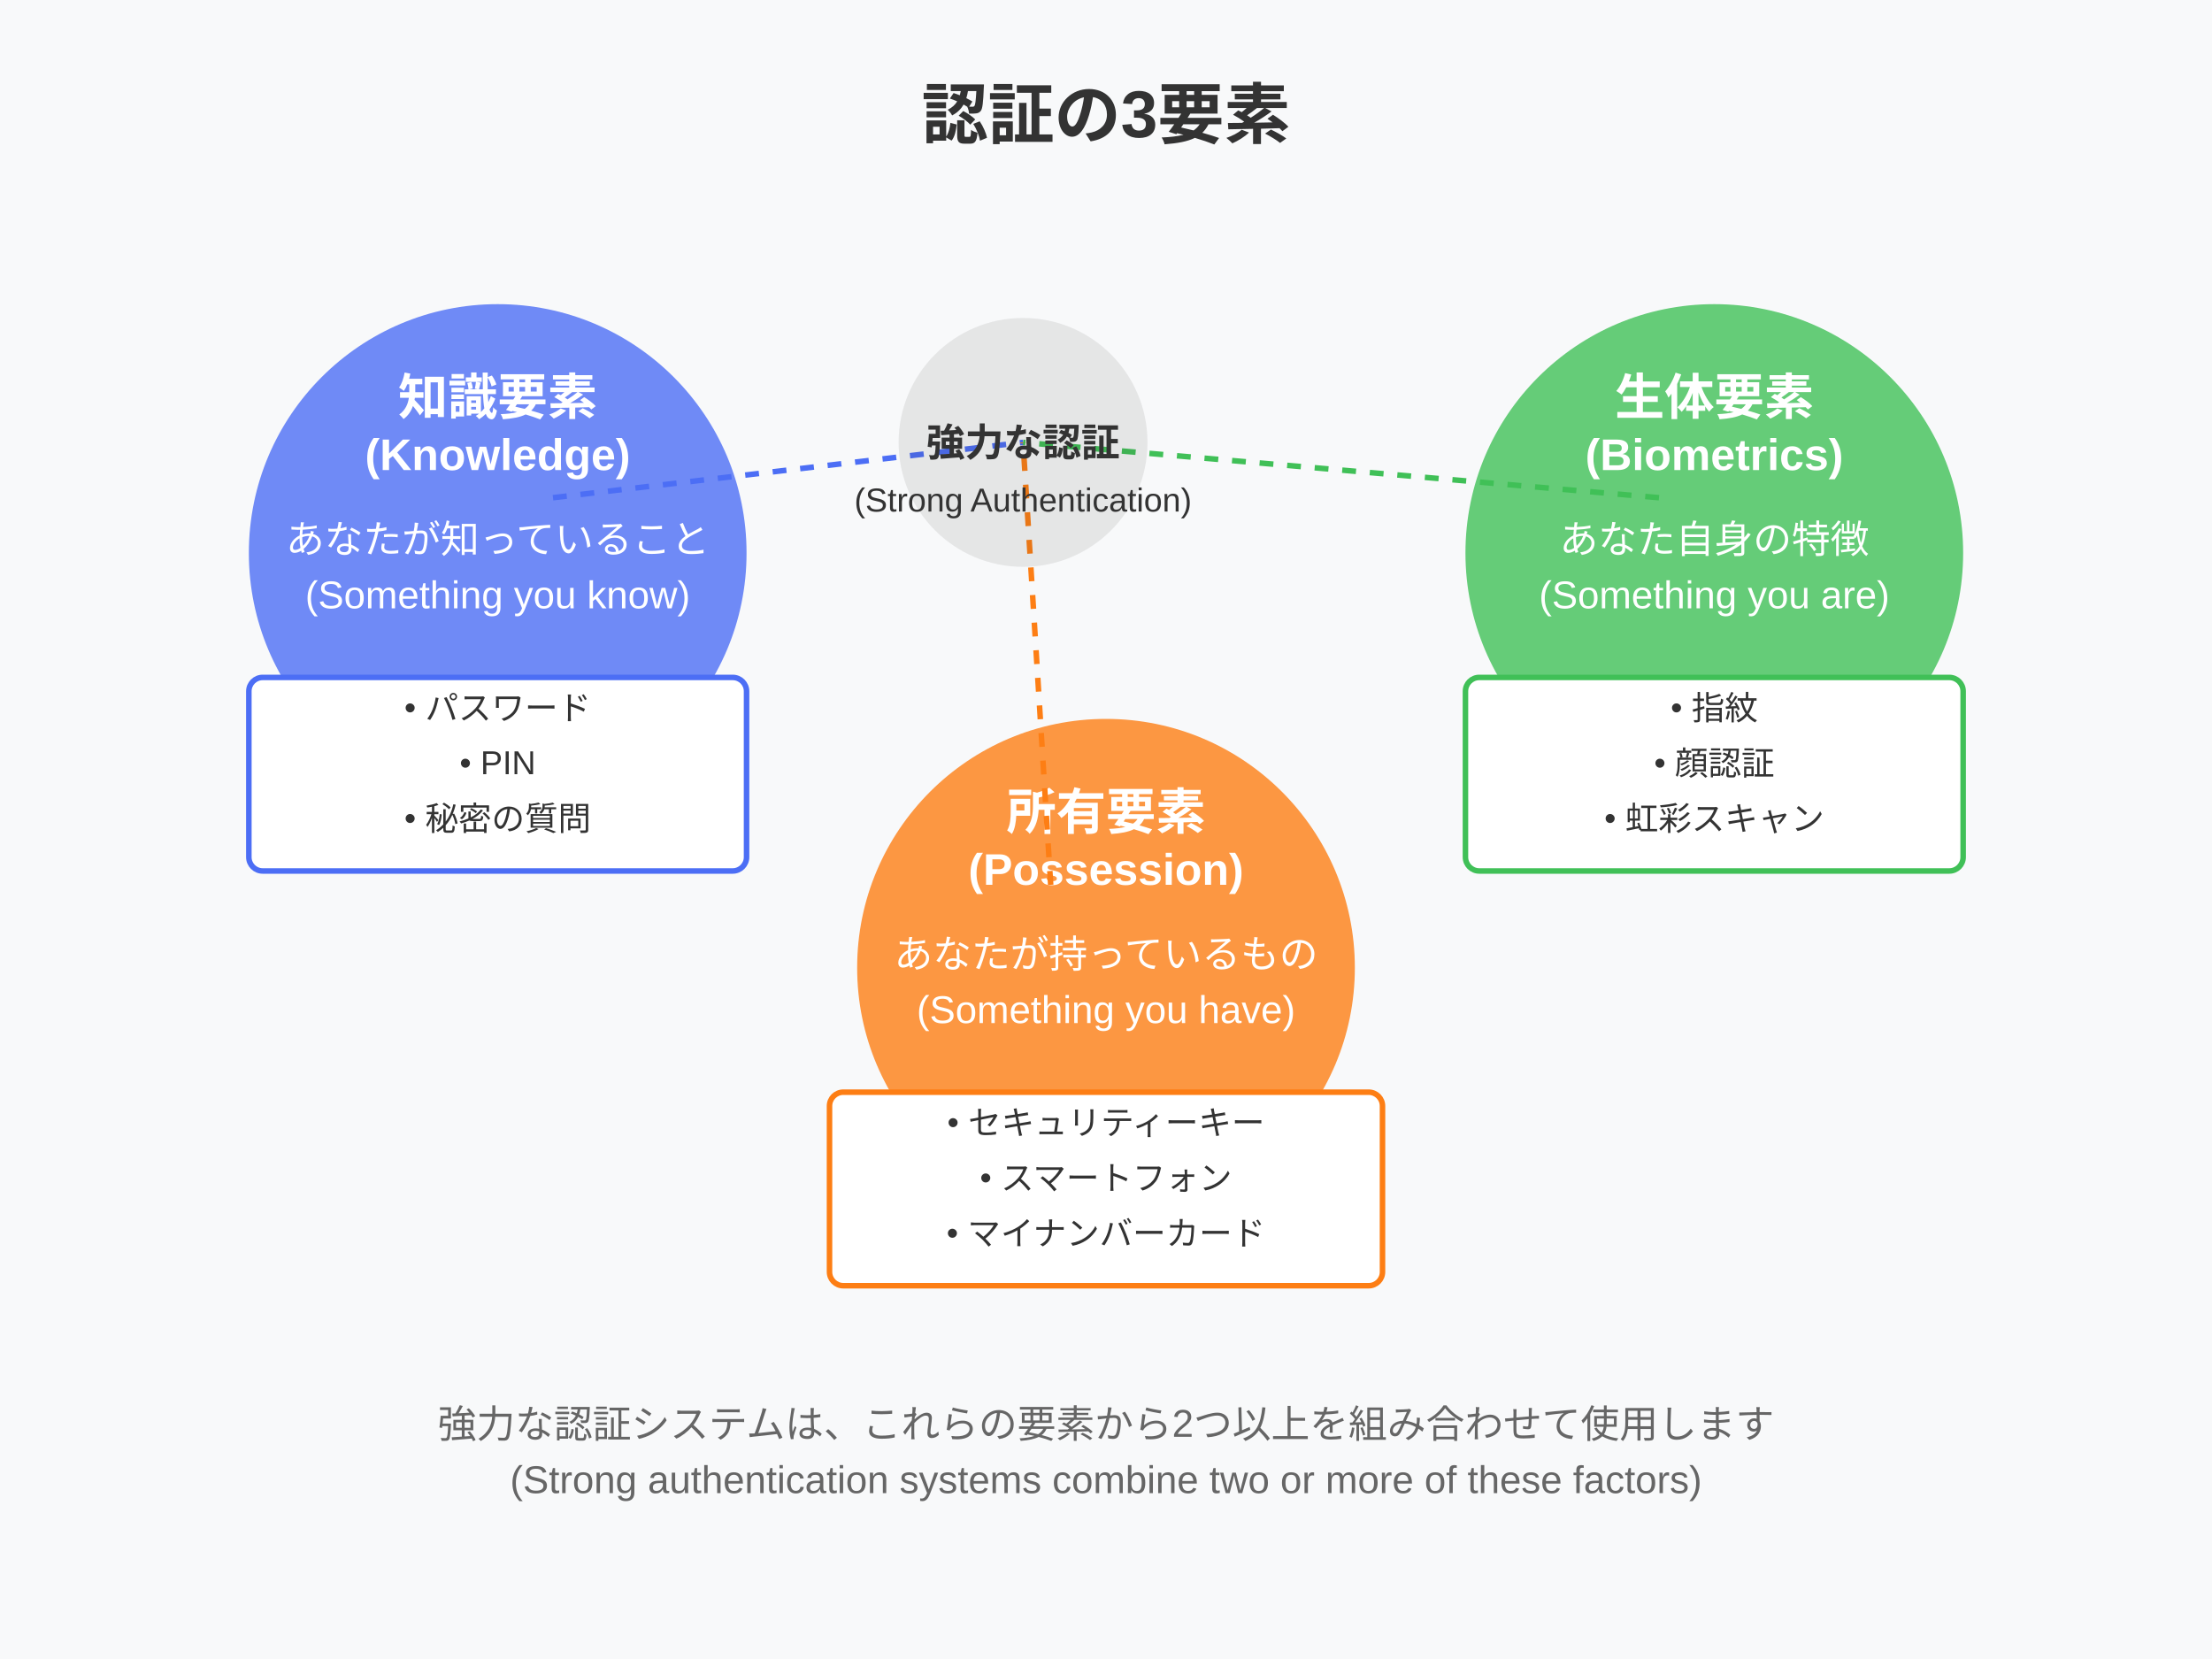
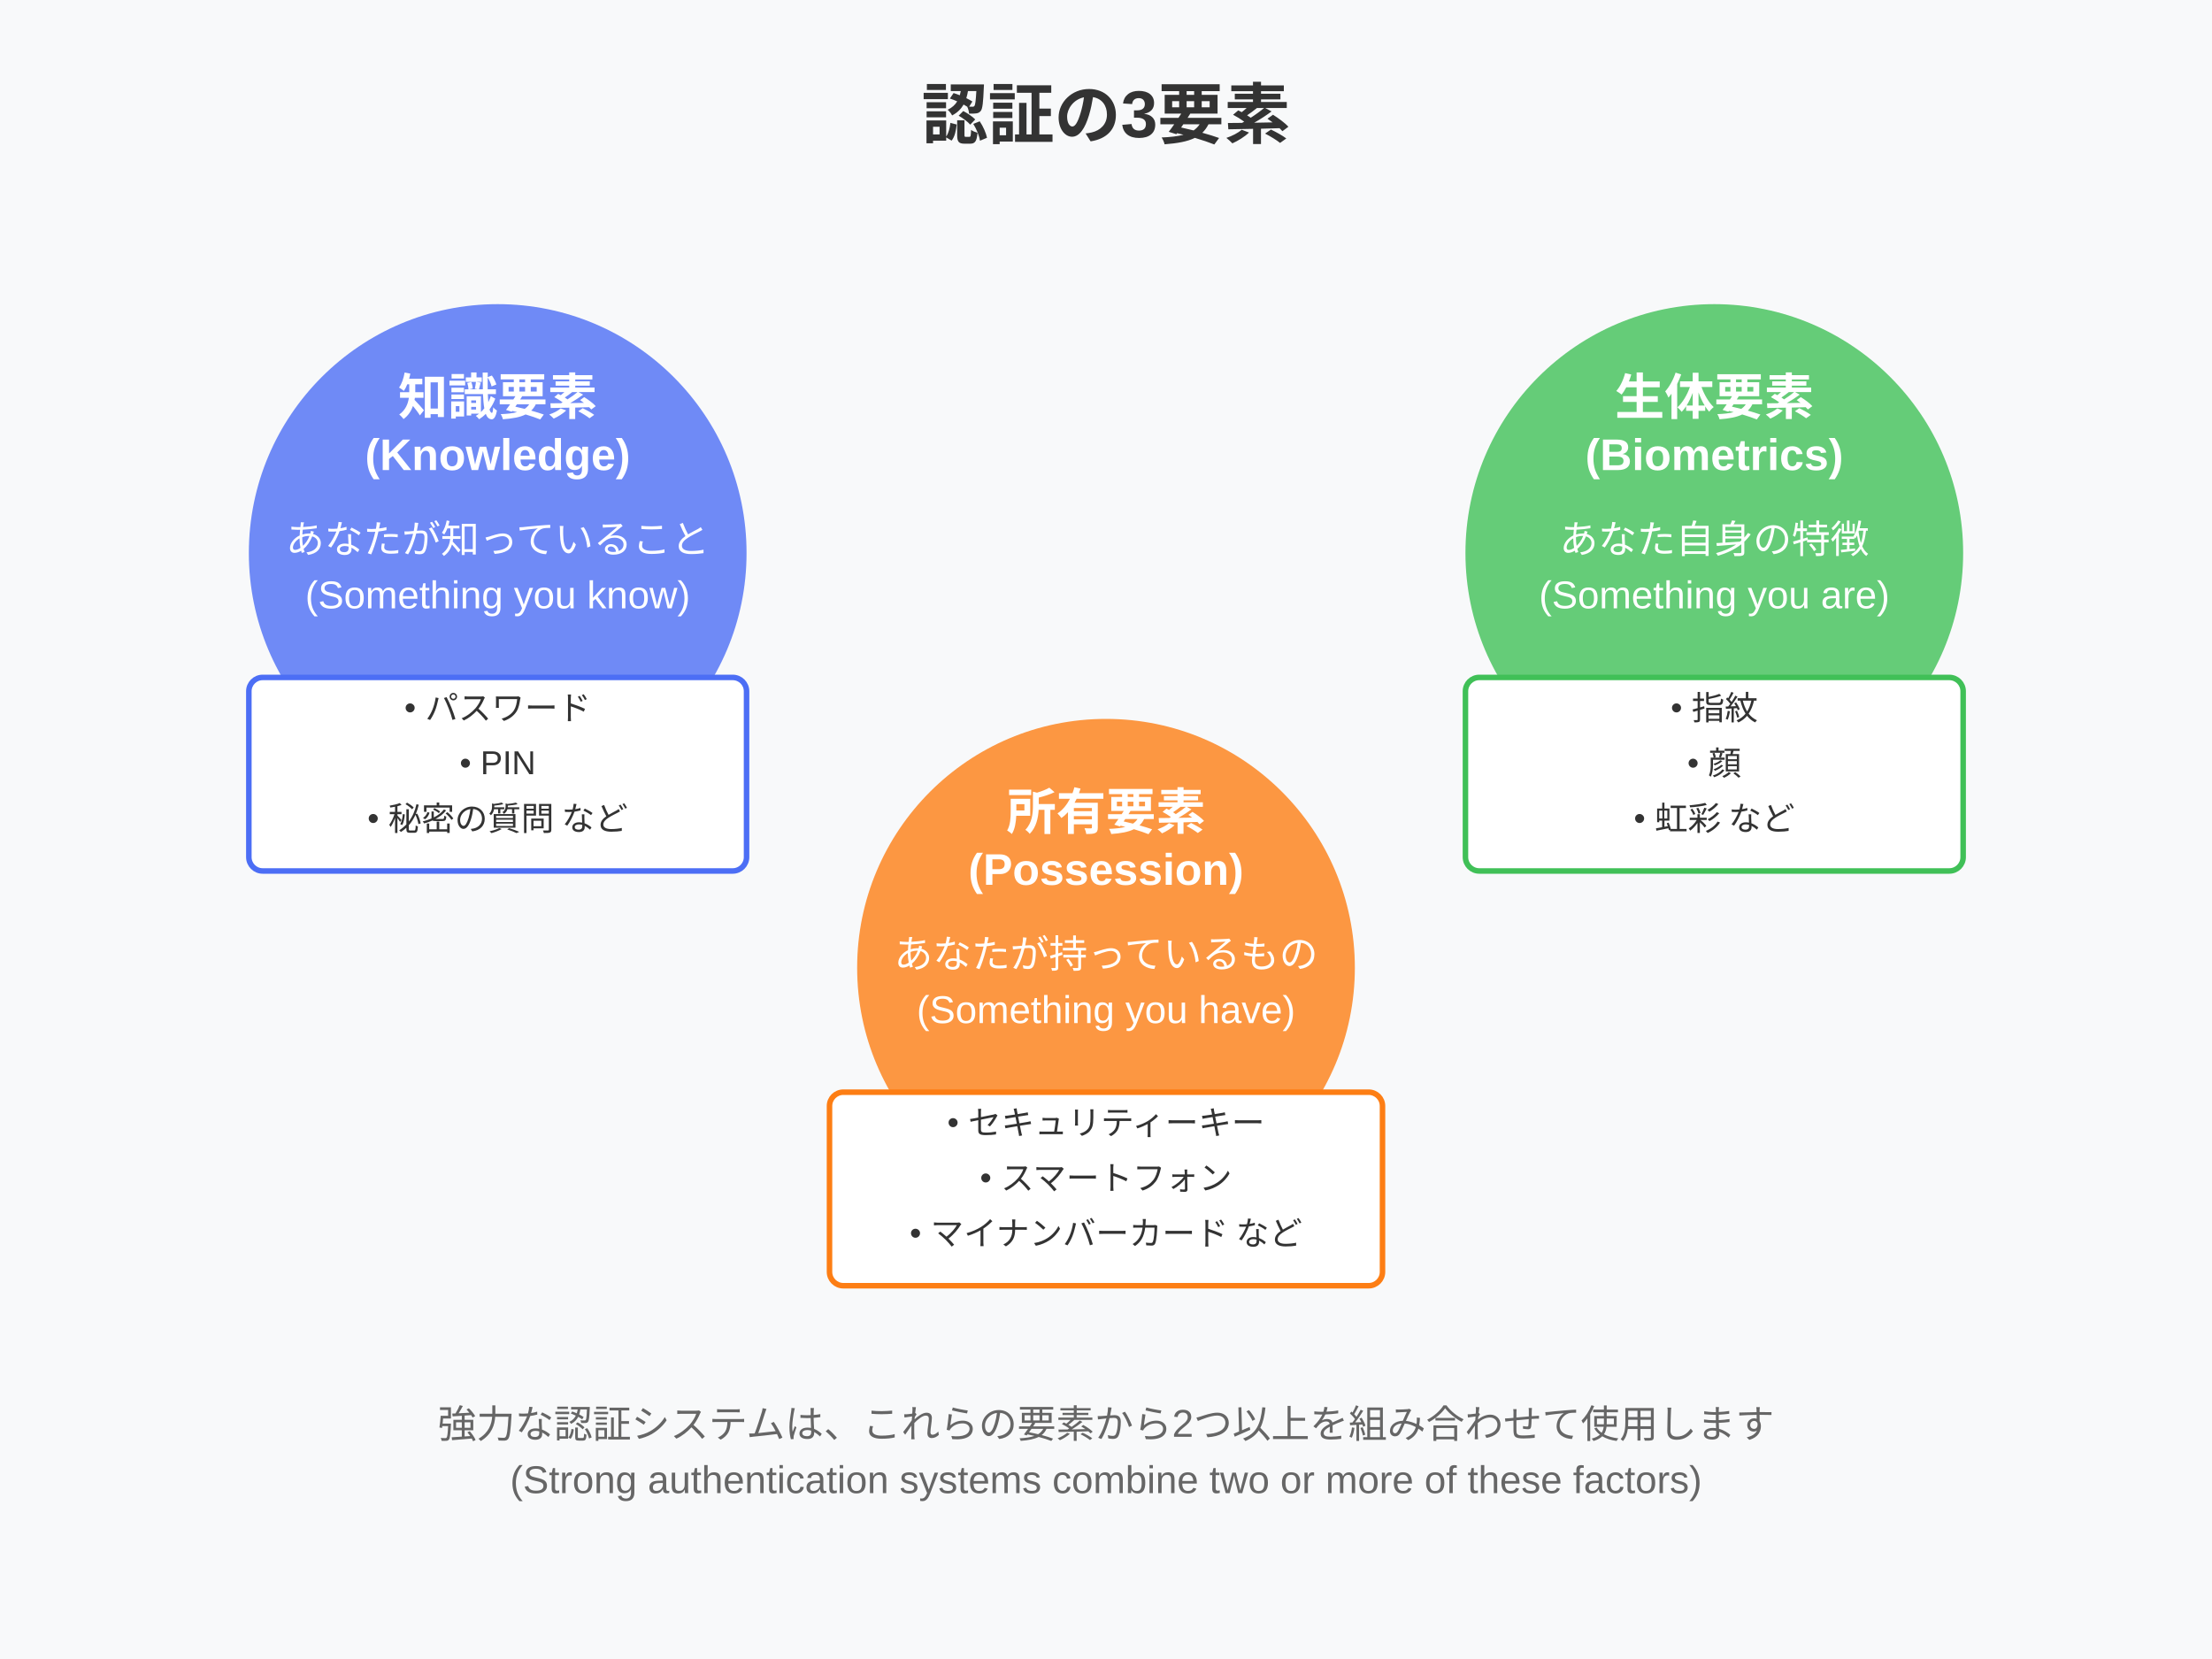
<svg xmlns="http://www.w3.org/2000/svg" viewBox="0 0 800 600" width="800" height="600">
  <rect width="800" height="600" fill="#f8f9fa" />
  <text x="400" y="50" font-family="Arial, sans-serif" font-size="24" font-weight="bold" text-anchor="middle" fill="#333">認証の3要素</text>
  <g transform="translate(180, 200)">
    <circle cx="0" cy="0" r="90" fill="#4c6ef5" opacity="0.8" />
    <text x="0" y="-50" font-family="Arial, sans-serif" font-size="18" font-weight="bold" text-anchor="middle" fill="white">知識要素</text>
    <text x="0" y="-30" font-family="Arial, sans-serif" font-size="16" font-weight="bold" text-anchor="middle" fill="white">(Knowledge)</text>
    <text x="0" y="0" font-family="Arial, sans-serif" font-size="14" text-anchor="middle" fill="white">あなたが知っていること</text>
    <text x="0" y="20" font-family="Arial, sans-serif" font-size="14" text-anchor="middle" fill="white">(Something you know)</text>
    <g transform="translate(0, 60)">
      <rect x="-90" y="-15" width="180" height="70" rx="5" ry="5" fill="white" stroke="#4c6ef5" stroke-width="2" />
      <text x="0" y="0" font-family="Arial, sans-serif" font-size="12" text-anchor="middle" fill="#333">• パスワード</text>
      <text x="0" y="20" font-family="Arial, sans-serif" font-size="12" text-anchor="middle" fill="#333">• PIN</text>
-       <text x="0" y="40" font-family="Arial, sans-serif" font-size="12" text-anchor="middle" fill="#333">• 秘密の質問</text>
+       <text x="0" y="40" font-family="Arial, sans-serif" font-size="12" text-anchor="middle" fill="#333">• 秘密の質問 など</text>
    </g>
  </g>
  <g transform="translate(400, 350)">
    <circle cx="0" cy="0" r="90" fill="#fd7e14" opacity="0.8" />
    <text x="0" y="-50" font-family="Arial, sans-serif" font-size="18" font-weight="bold" text-anchor="middle" fill="white">所有要素</text>
    <text x="0" y="-30" font-family="Arial, sans-serif" font-size="16" font-weight="bold" text-anchor="middle" fill="white">(Possession)</text>
    <text x="0" y="0" font-family="Arial, sans-serif" font-size="14" text-anchor="middle" fill="white">あなたが持っているもの</text>
    <text x="0" y="20" font-family="Arial, sans-serif" font-size="14" text-anchor="middle" fill="white">(Something you have)</text>
    <g transform="translate(0, 60)">
      <rect x="-100" y="-15" width="200" height="70" rx="5" ry="5" fill="white" stroke="#fd7e14" stroke-width="2" />
      <text x="0" y="0" font-family="Arial, sans-serif" font-size="12" text-anchor="middle" fill="#333">• セキュリティーキー</text>
      <text x="0" y="20" font-family="Arial, sans-serif" font-size="12" text-anchor="middle" fill="#333">• スマートフォン</text>
-       <text x="0" y="40" font-family="Arial, sans-serif" font-size="12" text-anchor="middle" fill="#333">• マイナンバーカード</text>
+       <text x="0" y="40" font-family="Arial, sans-serif" font-size="12" text-anchor="middle" fill="#333">• マイナンバーカード など</text>
    </g>
  </g>
  <g transform="translate(620, 200)">
    <circle cx="0" cy="0" r="90" fill="#40c057" opacity="0.8" />
    <text x="0" y="-50" font-family="Arial, sans-serif" font-size="18" font-weight="bold" text-anchor="middle" fill="white">生体要素</text>
    <text x="0" y="-30" font-family="Arial, sans-serif" font-size="16" font-weight="bold" text-anchor="middle" fill="white">(Biometrics)</text>
    <text x="0" y="0" font-family="Arial, sans-serif" font-size="14" text-anchor="middle" fill="white">あなた自身の特徴</text>
    <text x="0" y="20" font-family="Arial, sans-serif" font-size="14" text-anchor="middle" fill="white">(Something you are)</text>
    <g transform="translate(0, 60)">
      <rect x="-90" y="-15" width="180" height="70" rx="5" ry="5" fill="white" stroke="#40c057" stroke-width="2" />
      <text x="0" y="0" font-family="Arial, sans-serif" font-size="12" text-anchor="middle" fill="#333">• 指紋</text>
-       <text x="0" y="20" font-family="Arial, sans-serif" font-size="12" text-anchor="middle" fill="#333">• 顔認証</text>
-       <text x="0" y="40" font-family="Arial, sans-serif" font-size="12" text-anchor="middle" fill="#333">• 虹彩スキャン</text>
+       <text x="0" y="20" font-family="Arial, sans-serif" font-size="12" text-anchor="middle" fill="#333">• 顔</text>
+       <text x="0" y="40" font-family="Arial, sans-serif" font-size="12" text-anchor="middle" fill="#333">• 虹彩 など</text>
    </g>
-   </g>
-   <g>
-     <path d="M200,180 L370,160" stroke="#4c6ef5" stroke-width="2" stroke-dasharray="5,5" />
-     <path d="M380,320 L370,160" stroke="#fd7e14" stroke-width="2" stroke-dasharray="5,5" />
-     <path d="M600,180 L370,160" stroke="#40c057" stroke-width="2" stroke-dasharray="5,5" />
-   </g>
-   <g transform="translate(370, 160)">
-     <circle cx="0" cy="0" r="45" fill="#333" opacity="0.1" />
-     <text x="0" y="5" font-family="Arial, sans-serif" font-size="14" font-weight="bold" text-anchor="middle" fill="#333">強力な認証</text>
-     <text x="0" y="25" font-family="Arial, sans-serif" font-size="12" text-anchor="middle" fill="#333">(Strong Authentication)</text>
  </g>
  <text x="400" y="520" font-family="Arial, sans-serif" font-size="14" text-anchor="middle" fill="#666">
    強力な認証システムは、これらの要素から2つ以上を組み合わせて使用します
  </text>
  <text x="400" y="540" font-family="Arial, sans-serif" font-size="14" text-anchor="middle" fill="#666">
    (Strong authentication systems combine two or more of these factors)
  </text>
</svg>
